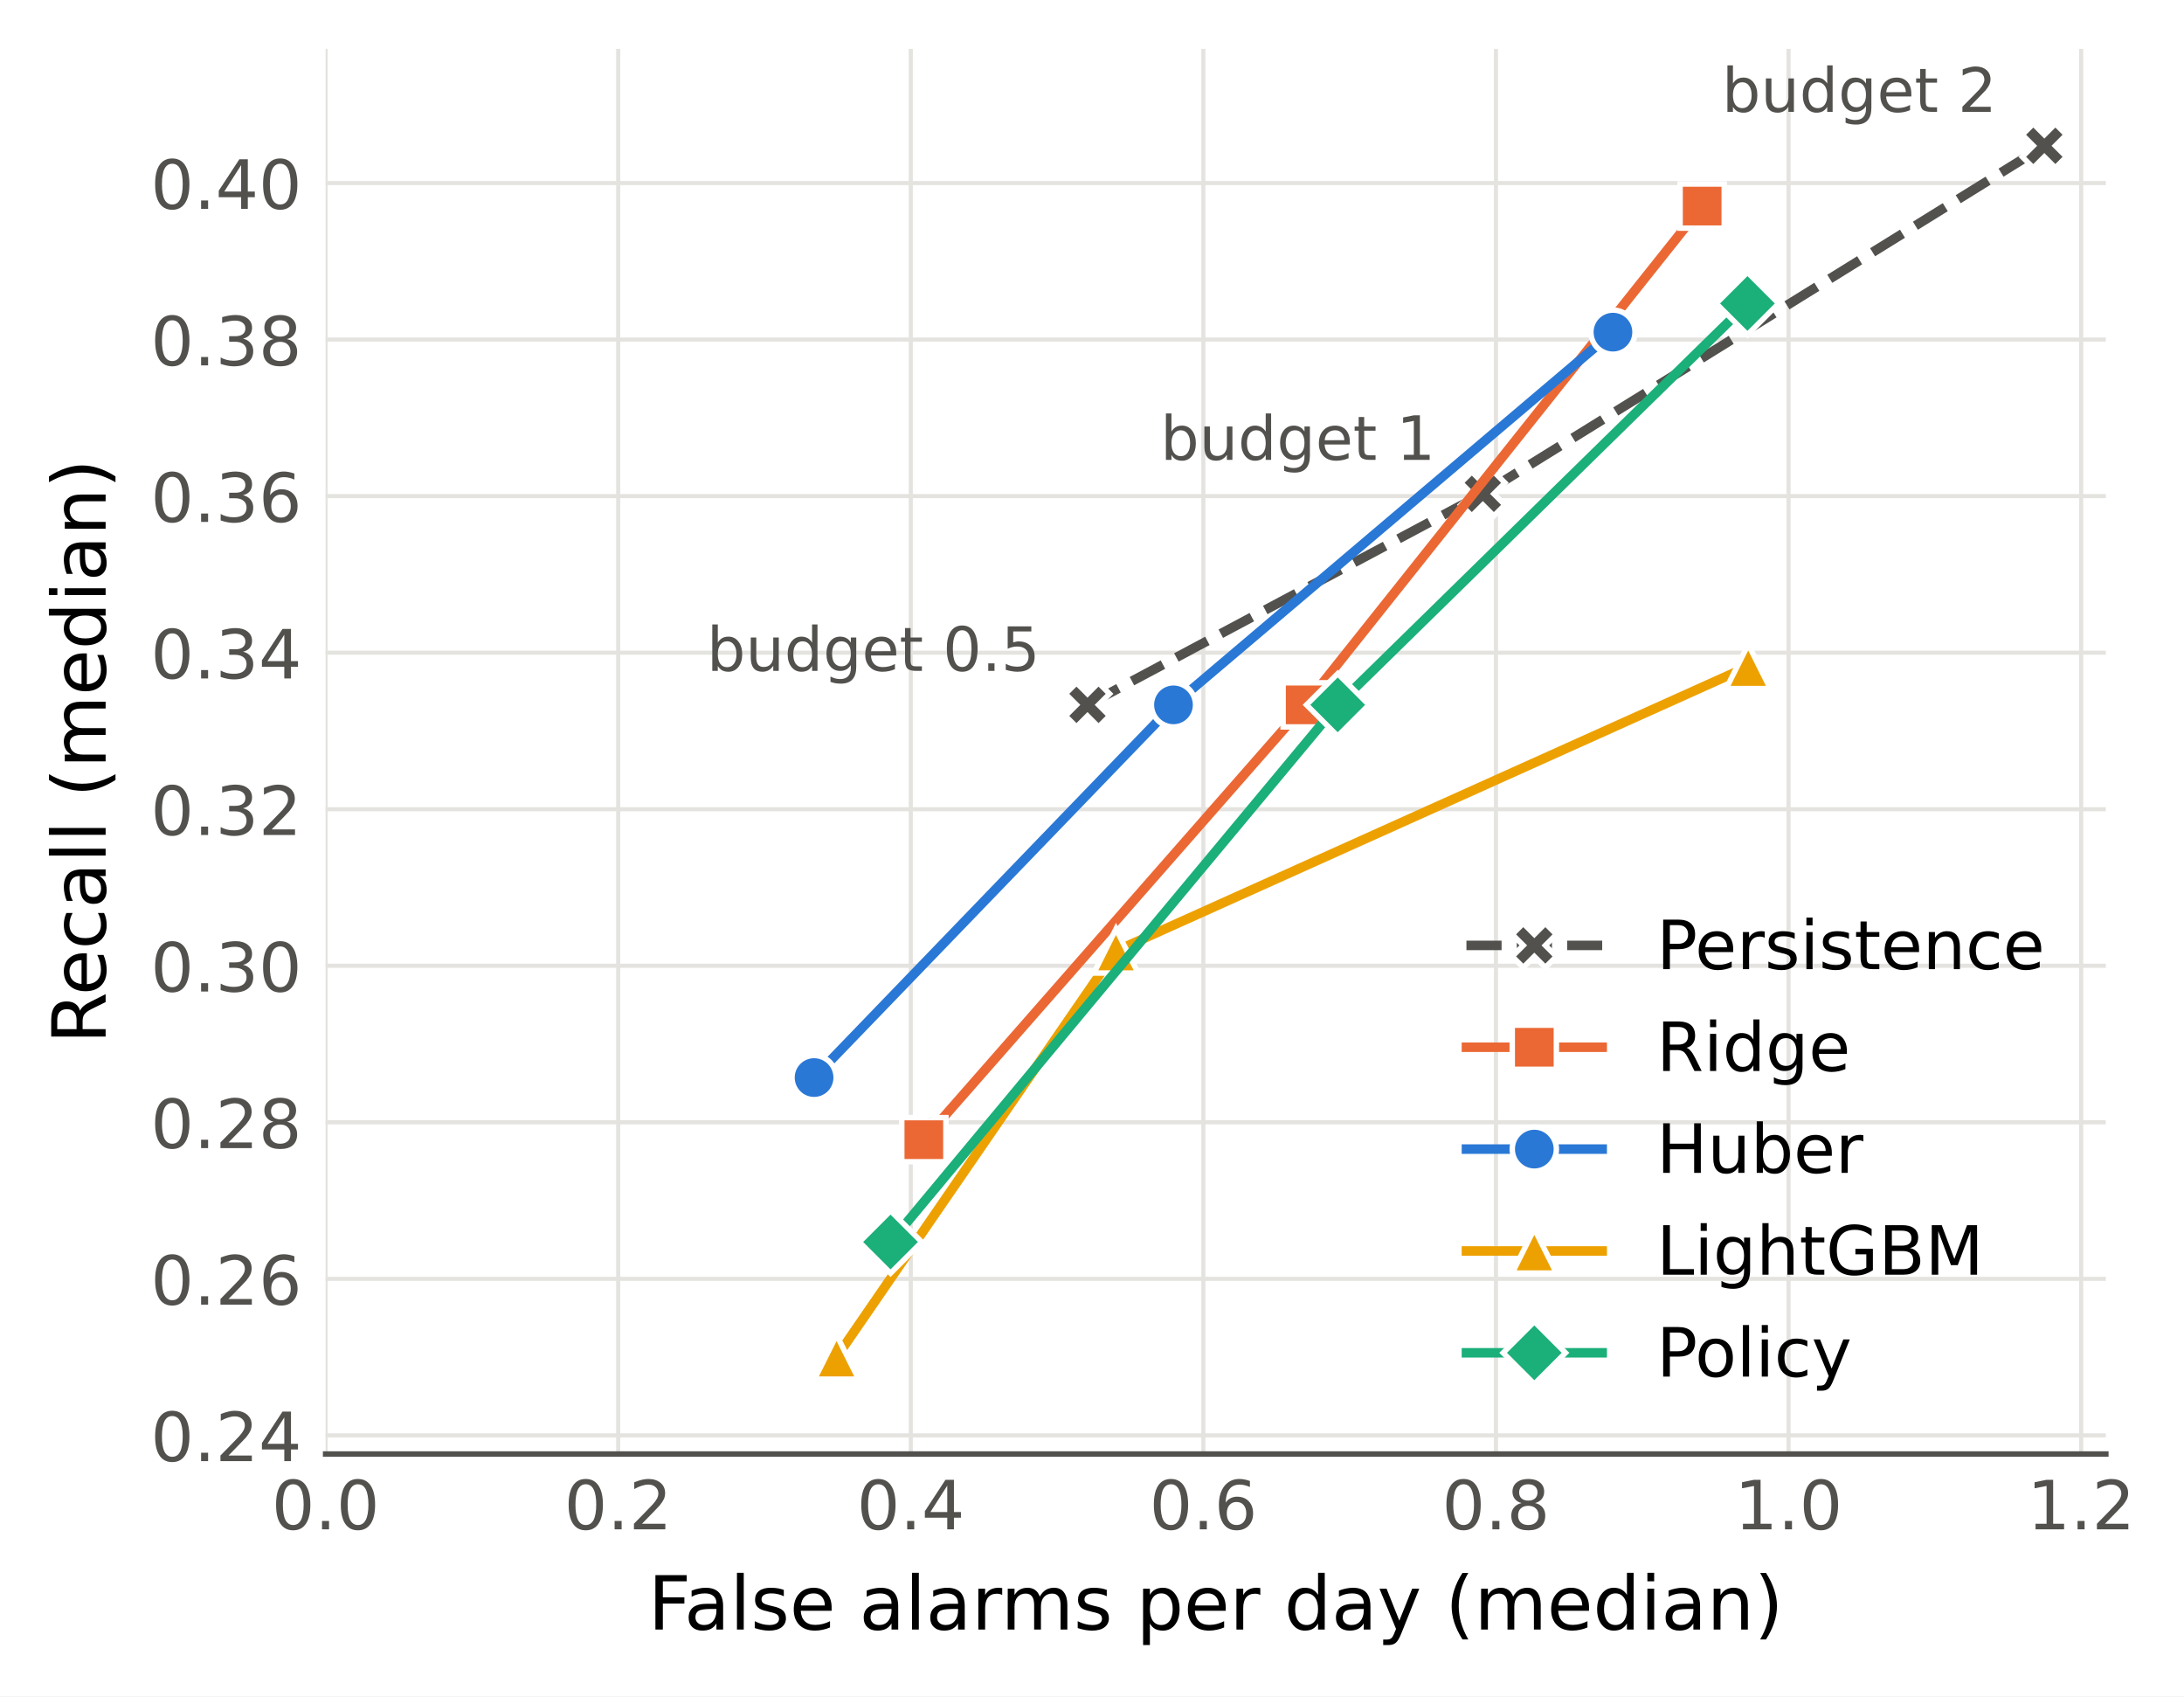
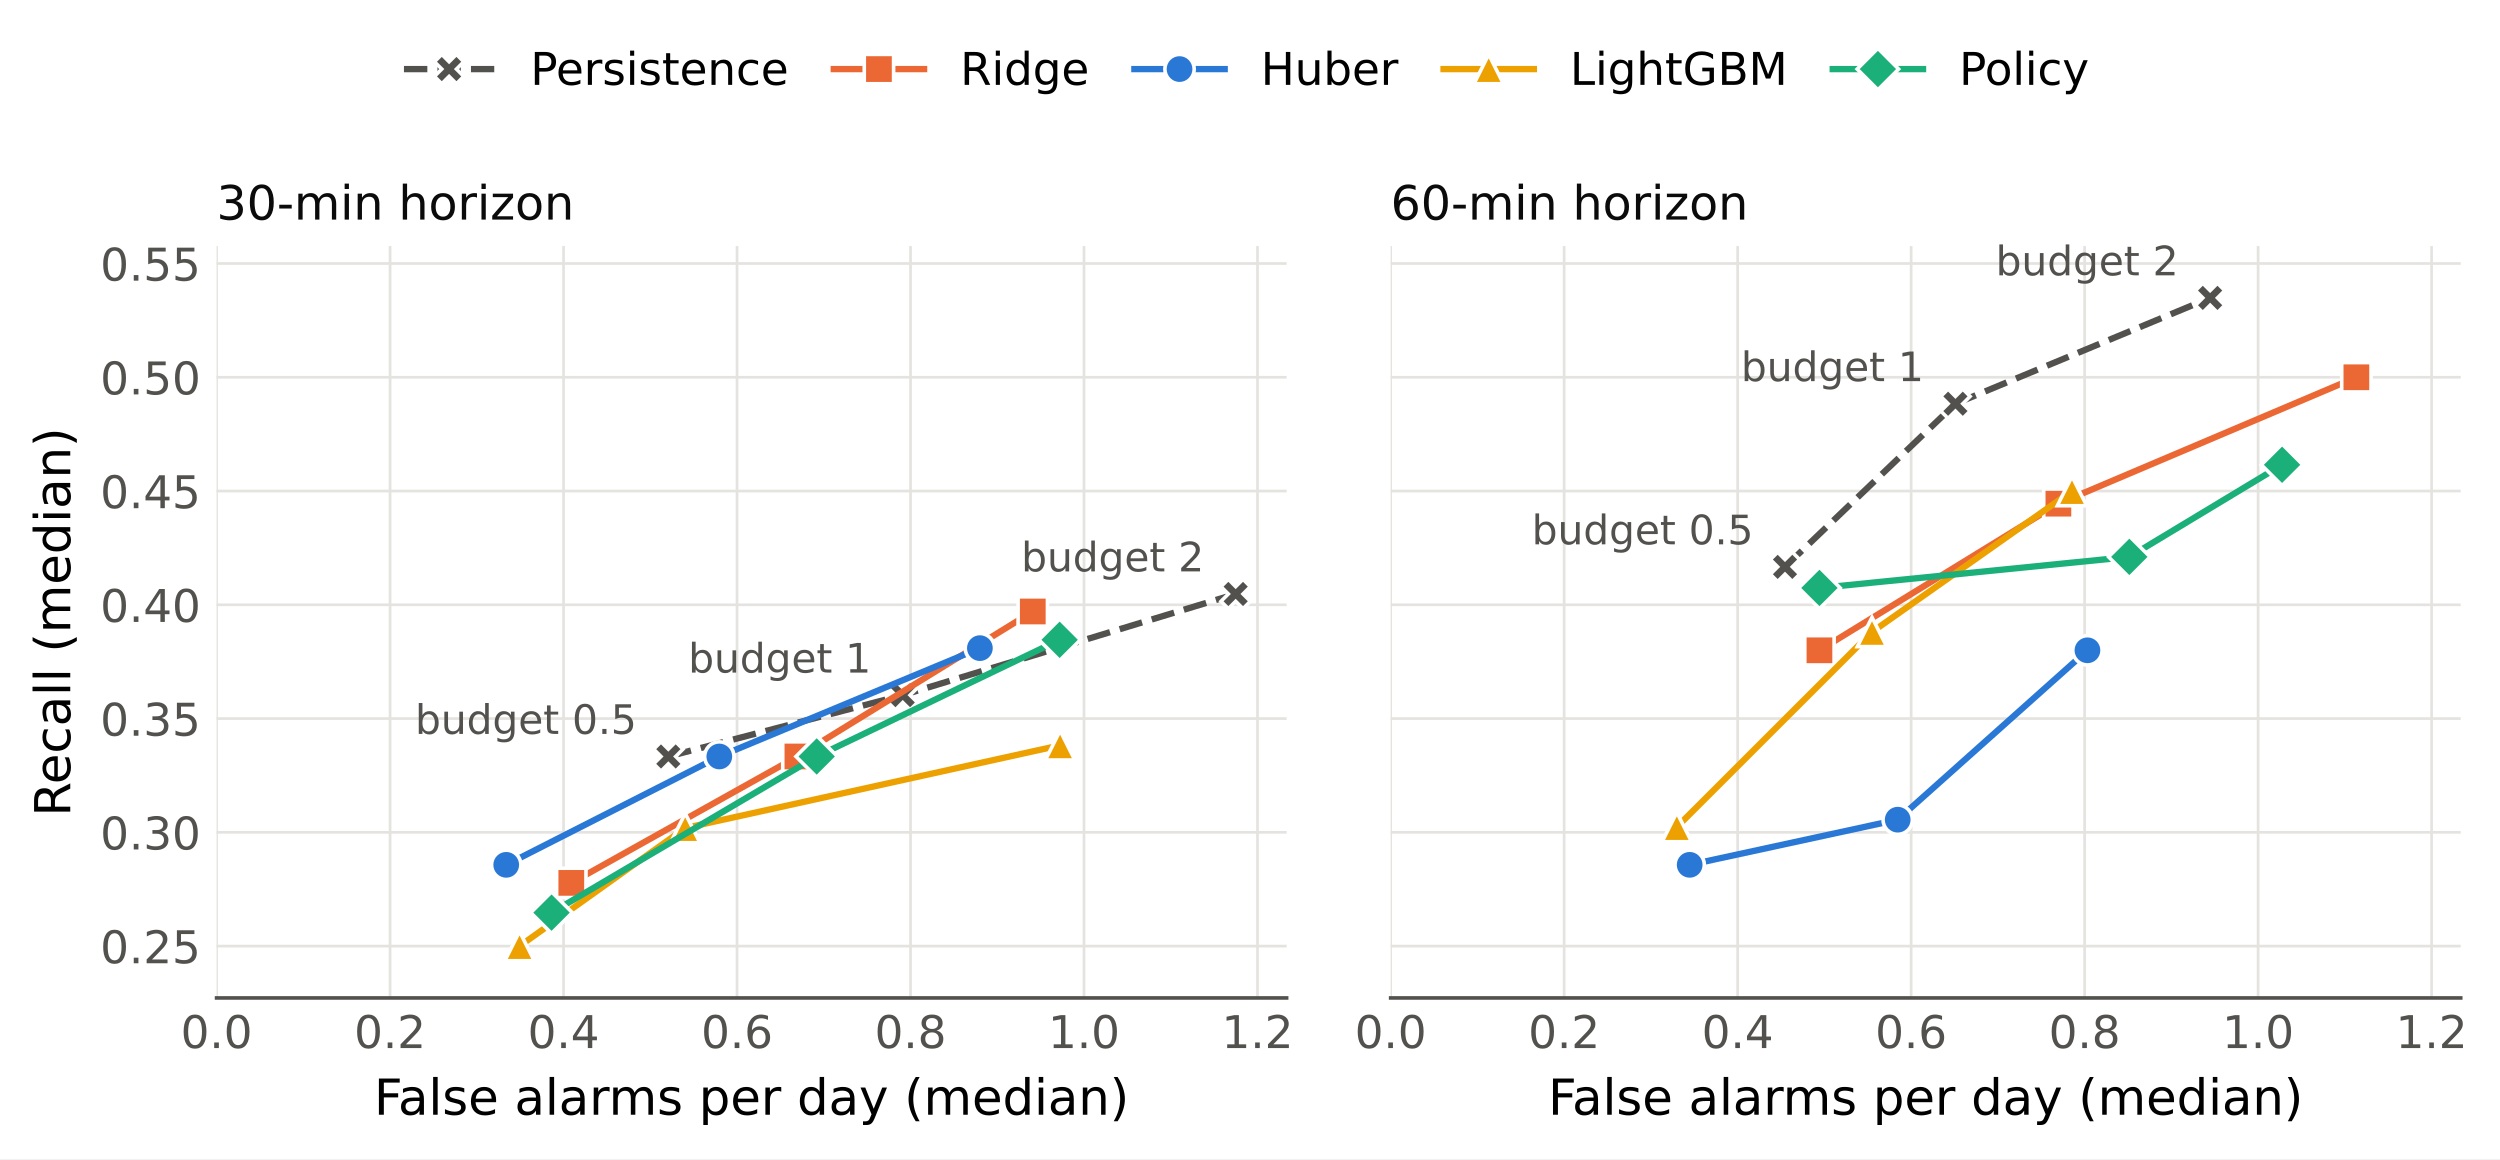
- <svg xmlns="http://www.w3.org/2000/svg" xmlns:xlink="http://www.w3.org/1999/xlink" width="321.741pt" height="249.841pt" viewBox="0 0 321.741 249.841" version="1.1">
+ <svg xmlns="http://www.w3.org/2000/svg" xmlns:xlink="http://www.w3.org/1999/xlink" width="553.687pt" height="256.721pt" viewBox="0 0 553.687 256.721" version="1.1">
  <defs>
    <style type="text/css">*{stroke-linejoin: round; stroke-linecap: butt}</style>
  </defs>
  <g id="figure_1">
    <g id="patch_1">
-       <path d="M 0 249.841  L 321.741 249.841  L 321.741 0  L 0 0  z " style="fill: #ffffff" />
+       <path d="M 0 256.721  L 553.687 256.721  L 553.687 0  L 0 0  z " style="fill: #ffffff" />
    </g>
    <g id="axes_1">
      <g id="patch_2">
-         <path d="M 47.966 214.14  L 310.228 214.14  L 310.228 7.2  L 47.966 7.2  z " style="fill: #ffffff" />
+         <path d="M 47.966 221.02  L 284.956 221.02  L 284.956 54.492  L 47.966 54.492  z " style="fill: #ffffff" />
      </g>
      <g id="matplotlib.axis_1">
        <g id="xtick_1">
          <g id="line2d_1">
-             <path d="M 47.966 214.14  L 47.966 7.2  " clip-path="url(#pc8871309e5)" style="fill: none; stroke: #e4e3df; stroke-width: 0.6; stroke-linecap: square" />
+             <path d="M 47.966 221.02  L 47.966 54.492  " clip-path="url(#p049755636b)" style="fill: none; stroke: #e4e3df; stroke-width: 0.6; stroke-linecap: square" />
          </g>
          <g id="line2d_2" />
          <g id="text_1">
-             <text style="font-size: 10px; font-family: 'DejaVu Sans'; text-anchor: middle; fill: #52514e" x="47.966" y="225.238" transform="rotate(-0 47.96648 225.2377)">0.0</text>
+             <text style="font-size: 10px; font-family: 'DejaVu Sans'; text-anchor: middle; fill: #52514e" x="47.966" y="232.118" transform="rotate(-0 47.96648 232.1177)">0.0</text>
          </g>
        </g>
        <g id="xtick_2">
          <g id="line2d_3">
-             <path d="M 91.07 214.14  L 91.07 7.2  " clip-path="url(#pc8871309e5)" style="fill: none; stroke: #e4e3df; stroke-width: 0.6; stroke-linecap: square" />
+             <path d="M 86.39 221.02  L 86.39 54.492  " clip-path="url(#p049755636b)" style="fill: none; stroke: #e4e3df; stroke-width: 0.6; stroke-linecap: square" />
          </g>
          <g id="line2d_4" />
          <g id="text_2">
-             <text style="font-size: 10px; font-family: 'DejaVu Sans'; text-anchor: middle; fill: #52514e" x="91.07" y="225.238" transform="rotate(-0 91.07025 225.2377)">0.2</text>
+             <text style="font-size: 10px; font-family: 'DejaVu Sans'; text-anchor: middle; fill: #52514e" x="86.39" y="232.118" transform="rotate(-0 86.38969 232.1177)">0.2</text>
          </g>
        </g>
        <g id="xtick_3">
          <g id="line2d_5">
-             <path d="M 134.174 214.14  L 134.174 7.2  " clip-path="url(#pc8871309e5)" style="fill: none; stroke: #e4e3df; stroke-width: 0.6; stroke-linecap: square" />
+             <path d="M 124.813 221.02  L 124.813 54.492  " clip-path="url(#p049755636b)" style="fill: none; stroke: #e4e3df; stroke-width: 0.6; stroke-linecap: square" />
          </g>
          <g id="line2d_6" />
          <g id="text_3">
-             <text style="font-size: 10px; font-family: 'DejaVu Sans'; text-anchor: middle; fill: #52514e" x="134.174" y="225.238" transform="rotate(-0 134.174 225.2377)">0.4</text>
+             <text style="font-size: 10px; font-family: 'DejaVu Sans'; text-anchor: middle; fill: #52514e" x="124.813" y="232.118" transform="rotate(-0 124.8129 232.1177)">0.4</text>
          </g>
        </g>
        <g id="xtick_4">
          <g id="line2d_7">
-             <path d="M 177.278 214.14  L 177.278 7.2  " clip-path="url(#pc8871309e5)" style="fill: none; stroke: #e4e3df; stroke-width: 0.6; stroke-linecap: square" />
+             <path d="M 163.236 221.02  L 163.236 54.492  " clip-path="url(#p049755636b)" style="fill: none; stroke: #e4e3df; stroke-width: 0.6; stroke-linecap: square" />
          </g>
          <g id="line2d_8" />
          <g id="text_4">
-             <text style="font-size: 10px; font-family: 'DejaVu Sans'; text-anchor: middle; fill: #52514e" x="177.278" y="225.238" transform="rotate(-0 177.2778 225.2377)">0.6</text>
+             <text style="font-size: 10px; font-family: 'DejaVu Sans'; text-anchor: middle; fill: #52514e" x="163.236" y="232.118" transform="rotate(-0 163.2361 232.1177)">0.6</text>
          </g>
        </g>
        <g id="xtick_5">
          <g id="line2d_9">
-             <path d="M 220.382 214.14  L 220.382 7.2  " clip-path="url(#pc8871309e5)" style="fill: none; stroke: #e4e3df; stroke-width: 0.6; stroke-linecap: square" />
+             <path d="M 201.659 221.02  L 201.659 54.492  " clip-path="url(#p049755636b)" style="fill: none; stroke: #e4e3df; stroke-width: 0.6; stroke-linecap: square" />
          </g>
          <g id="line2d_10" />
          <g id="text_5">
-             <text style="font-size: 10px; font-family: 'DejaVu Sans'; text-anchor: middle; fill: #52514e" x="220.382" y="225.238" transform="rotate(-0 220.3815 225.2377)">0.8</text>
+             <text style="font-size: 10px; font-family: 'DejaVu Sans'; text-anchor: middle; fill: #52514e" x="201.659" y="232.118" transform="rotate(-0 201.6593 232.1177)">0.8</text>
          </g>
        </g>
        <g id="xtick_6">
          <g id="line2d_11">
-             <path d="M 263.485 214.14  L 263.485 7.2  " clip-path="url(#pc8871309e5)" style="fill: none; stroke: #e4e3df; stroke-width: 0.6; stroke-linecap: square" />
+             <path d="M 240.082 221.02  L 240.082 54.492  " clip-path="url(#p049755636b)" style="fill: none; stroke: #e4e3df; stroke-width: 0.6; stroke-linecap: square" />
          </g>
          <g id="line2d_12" />
          <g id="text_6">
-             <text style="font-size: 10px; font-family: 'DejaVu Sans'; text-anchor: middle; fill: #52514e" x="263.485" y="225.238" transform="rotate(-0 263.4853 225.2377)">1.0</text>
+             <text style="font-size: 10px; font-family: 'DejaVu Sans'; text-anchor: middle; fill: #52514e" x="240.082" y="232.118" transform="rotate(-0 240.0825 232.1177)">1.0</text>
          </g>
        </g>
        <g id="xtick_7">
          <g id="line2d_13">
-             <path d="M 306.589 214.14  L 306.589 7.2  " clip-path="url(#pc8871309e5)" style="fill: none; stroke: #e4e3df; stroke-width: 0.6; stroke-linecap: square" />
+             <path d="M 278.506 221.02  L 278.506 54.492  " clip-path="url(#p049755636b)" style="fill: none; stroke: #e4e3df; stroke-width: 0.6; stroke-linecap: square" />
          </g>
          <g id="line2d_14" />
          <g id="text_7">
-             <text style="font-size: 10px; font-family: 'DejaVu Sans'; text-anchor: middle; fill: #52514e" x="306.589" y="225.238" transform="rotate(-0 306.5891 225.2377)">1.2</text>
+             <text style="font-size: 10px; font-family: 'DejaVu Sans'; text-anchor: middle; fill: #52514e" x="278.506" y="232.118" transform="rotate(-0 278.5057 232.1177)">1.2</text>
          </g>
        </g>
        <g id="text_8">
-           <text style="font-size: 11px; font-family: 'DejaVu Sans'; text-anchor: middle" x="179.097" y="239.998" transform="rotate(-0 179.097 239.9983)">False alarms per day (median)</text>
+           <text style="font-size: 11px; font-family: 'DejaVu Sans'; text-anchor: middle" x="166.461" y="246.878" transform="rotate(-0 166.4615 246.8783)">False alarms per day (median)</text>
        </g>
      </g>
      <g id="matplotlib.axis_2">
        <g id="ytick_1">
          <g id="line2d_15">
-             <path d="M 47.966 211.395  L 310.228 211.395  " clip-path="url(#pc8871309e5)" style="fill: none; stroke: #e4e3df; stroke-width: 0.6; stroke-linecap: square" />
+             <path d="M 47.966 209.535  L 284.956 209.535  " clip-path="url(#p049755636b)" style="fill: none; stroke: #e4e3df; stroke-width: 0.6; stroke-linecap: square" />
          </g>
          <g id="line2d_16" />
          <g id="text_9">
-             <text style="font-size: 10px; font-family: 'DejaVu Sans'; text-anchor: end; fill: #52514e" x="44.466" y="215.194" transform="rotate(-0 44.46648 215.1943)">0.24</text>
+             <text style="font-size: 10px; font-family: 'DejaVu Sans'; text-anchor: end; fill: #52514e" x="44.466" y="213.334" transform="rotate(-0 44.46648 213.3341)">0.25</text>
          </g>
        </g>
        <g id="ytick_2">
          <g id="line2d_17">
-             <path d="M 47.966 188.341  L 310.228 188.341  " clip-path="url(#pc8871309e5)" style="fill: none; stroke: #e4e3df; stroke-width: 0.6; stroke-linecap: square" />
+             <path d="M 47.966 184.339  L 284.956 184.339  " clip-path="url(#p049755636b)" style="fill: none; stroke: #e4e3df; stroke-width: 0.6; stroke-linecap: square" />
          </g>
          <g id="line2d_18" />
          <g id="text_10">
-             <text style="font-size: 10px; font-family: 'DejaVu Sans'; text-anchor: end; fill: #52514e" x="44.466" y="192.14" transform="rotate(-0 44.46648 192.1399)">0.26</text>
+             <text style="font-size: 10px; font-family: 'DejaVu Sans'; text-anchor: end; fill: #52514e" x="44.466" y="188.138" transform="rotate(-0 44.46648 188.1381)">0.30</text>
          </g>
        </g>
        <g id="ytick_3">
          <g id="line2d_19">
-             <path d="M 47.966 165.287  L 310.228 165.287  " clip-path="url(#pc8871309e5)" style="fill: none; stroke: #e4e3df; stroke-width: 0.6; stroke-linecap: square" />
+             <path d="M 47.966 159.143  L 284.956 159.143  " clip-path="url(#p049755636b)" style="fill: none; stroke: #e4e3df; stroke-width: 0.6; stroke-linecap: square" />
          </g>
          <g id="line2d_20" />
          <g id="text_11">
-             <text style="font-size: 10px; font-family: 'DejaVu Sans'; text-anchor: end; fill: #52514e" x="44.466" y="169.086" transform="rotate(-0 44.46648 169.0856)">0.28</text>
+             <text style="font-size: 10px; font-family: 'DejaVu Sans'; text-anchor: end; fill: #52514e" x="44.466" y="162.942" transform="rotate(-0 44.46648 162.942)">0.35</text>
          </g>
        </g>
        <g id="ytick_4">
          <g id="line2d_21">
-             <path d="M 47.966 142.232  L 310.228 142.232  " clip-path="url(#pc8871309e5)" style="fill: none; stroke: #e4e3df; stroke-width: 0.6; stroke-linecap: square" />
+             <path d="M 47.966 133.947  L 284.956 133.947  " clip-path="url(#p049755636b)" style="fill: none; stroke: #e4e3df; stroke-width: 0.6; stroke-linecap: square" />
          </g>
          <g id="line2d_22" />
          <g id="text_12">
-             <text style="font-size: 10px; font-family: 'DejaVu Sans'; text-anchor: end; fill: #52514e" x="44.466" y="146.031" transform="rotate(-0 44.46648 146.0313)">0.30</text>
+             <text style="font-size: 10px; font-family: 'DejaVu Sans'; text-anchor: end; fill: #52514e" x="44.466" y="137.746" transform="rotate(-0 44.46648 137.746)">0.40</text>
          </g>
        </g>
        <g id="ytick_5">
          <g id="line2d_23">
-             <path d="M 47.966 119.178  L 310.228 119.178  " clip-path="url(#pc8871309e5)" style="fill: none; stroke: #e4e3df; stroke-width: 0.6; stroke-linecap: square" />
+             <path d="M 47.966 108.751  L 284.956 108.751  " clip-path="url(#p049755636b)" style="fill: none; stroke: #e4e3df; stroke-width: 0.6; stroke-linecap: square" />
          </g>
          <g id="line2d_24" />
          <g id="text_13">
-             <text style="font-size: 10px; font-family: 'DejaVu Sans'; text-anchor: end; fill: #52514e" x="44.466" y="122.977" transform="rotate(-0 44.46648 122.977)">0.32</text>
+             <text style="font-size: 10px; font-family: 'DejaVu Sans'; text-anchor: end; fill: #52514e" x="44.466" y="112.55" transform="rotate(-0 44.46648 112.5499)">0.45</text>
          </g>
        </g>
        <g id="ytick_6">
          <g id="line2d_25">
-             <path d="M 47.966 96.124  L 310.228 96.124  " clip-path="url(#pc8871309e5)" style="fill: none; stroke: #e4e3df; stroke-width: 0.6; stroke-linecap: square" />
+             <path d="M 47.966 83.555  L 284.956 83.555  " clip-path="url(#p049755636b)" style="fill: none; stroke: #e4e3df; stroke-width: 0.6; stroke-linecap: square" />
          </g>
          <g id="line2d_26" />
          <g id="text_14">
-             <text style="font-size: 10px; font-family: 'DejaVu Sans'; text-anchor: end; fill: #52514e" x="44.466" y="99.923" transform="rotate(-0 44.46648 99.92265)">0.34</text>
+             <text style="font-size: 10px; font-family: 'DejaVu Sans'; text-anchor: end; fill: #52514e" x="44.466" y="87.354" transform="rotate(-0 44.46648 87.35386)">0.50</text>
          </g>
        </g>
        <g id="ytick_7">
          <g id="line2d_27">
-             <path d="M 47.966 73.069  L 310.228 73.069  " clip-path="url(#pc8871309e5)" style="fill: none; stroke: #e4e3df; stroke-width: 0.6; stroke-linecap: square" />
+             <path d="M 47.966 58.359  L 284.956 58.359  " clip-path="url(#p049755636b)" style="fill: none; stroke: #e4e3df; stroke-width: 0.6; stroke-linecap: square" />
          </g>
          <g id="line2d_28" />
          <g id="text_15">
-             <text style="font-size: 10px; font-family: 'DejaVu Sans'; text-anchor: end; fill: #52514e" x="44.466" y="76.868" transform="rotate(-0 44.46648 76.86832)">0.36</text>
-           </g>
-         </g>
+             <text style="font-size: 10px; font-family: 'DejaVu Sans'; text-anchor: end; fill: #52514e" x="44.466" y="62.158" transform="rotate(-0 44.46648 62.15781)">0.55</text>
+           </g>
+         </g>
+         <g id="text_16">
+           <text style="font-size: 11px; font-family: 'DejaVu Sans'; text-anchor: middle" x="15.558" y="137.756" transform="rotate(-90 15.55828 137.7558)">Recall (median)</text>
+         </g>
+       </g>
+       <g id="patch_3">
+         <path d="M 47.966 221.02  L 284.956 221.02  " style="fill: none; stroke: #52514e; stroke-width: 0.8; stroke-linejoin: miter; stroke-linecap: square" />
+       </g>
+       <g id="line2d_29">
+         <path d="M 148.02 167.542  L 199.936 153.956  L 273.671 131.548  " clip-path="url(#p049755636b)" style="fill: none; stroke-dasharray: 5.18,2.24; stroke-dashoffset: 0; stroke: #52514e; stroke-width: 1.4" />
+         <defs>
+           <path id="mf95f5d311c" d="M -1.625 3.25  L 0 1.625  L 1.625 3.25  L 3.25 1.625  L 1.625 0  L 3.25 -1.625  L 1.625 -3.25  L 0 -1.625  L -1.625 -3.25  L -3.25 -1.625  L -1.625 0  L -3.25 1.625  z " style="stroke: #ffffff; stroke-width: 0.8; stroke-linejoin: miter" />
+         </defs>
+         <g clip-path="url(#p049755636b)">
+           <use xlink:href="#mf95f5d311c" x="148.02" y="167.542" style="fill: #52514e; stroke: #ffffff; stroke-width: 0.8; stroke-linejoin: miter" />
+           <use xlink:href="#mf95f5d311c" x="199.936" y="153.956" style="fill: #52514e; stroke: #ffffff; stroke-width: 0.8; stroke-linejoin: miter" />
+           <use xlink:href="#mf95f5d311c" x="273.671" y="131.548" style="fill: #52514e; stroke: #ffffff; stroke-width: 0.8; stroke-linejoin: miter" />
+         </g>
+       </g>
+       <g id="text_17">
+         <text style="font-size: 9px; font-family: 'DejaVu Sans'; text-anchor: end; fill: #52514e" x="141.02" y="162.542" transform="rotate(-0 141.0198 162.5419)">budget 0.5</text>
+       </g>
+       <g id="text_18">
+         <text style="font-size: 9px; font-family: 'DejaVu Sans'; text-anchor: end; fill: #52514e" x="192.936" y="148.956" transform="rotate(-0 192.9359 148.9558)">budget 1</text>
+       </g>
+       <g id="text_19">
+         <text style="font-size: 9px; font-family: 'DejaVu Sans'; text-anchor: end; fill: #52514e" x="266.671" y="126.548" transform="rotate(-0 266.6712 126.5475)">budget 2</text>
+       </g>
+       <g id="line2d_30">
+         <path d="M 126.528 195.537  L 176.605 167.542  L 228.736 135.429  " clip-path="url(#p049755636b)" style="fill: none; stroke: #eb6834; stroke-width: 1.4; stroke-linecap: square" />
+         <defs>
+           <path id="m237cb8348b" d="M -3.25 3.25  L 3.25 3.25  L 3.25 -3.25  L -3.25 -3.25  z " style="stroke: #ffffff; stroke-width: 0.8; stroke-linejoin: miter" />
+         </defs>
+         <g clip-path="url(#p049755636b)">
+           <use xlink:href="#m237cb8348b" x="126.528" y="195.537" style="fill: #eb6834; stroke: #ffffff; stroke-width: 0.8; stroke-linejoin: miter" />
+           <use xlink:href="#m237cb8348b" x="176.605" y="167.542" style="fill: #eb6834; stroke: #ffffff; stroke-width: 0.8; stroke-linejoin: miter" />
+           <use xlink:href="#m237cb8348b" x="228.736" y="135.429" style="fill: #eb6834; stroke: #ffffff; stroke-width: 0.8; stroke-linejoin: miter" />
+         </g>
+       </g>
+       <g id="line2d_31">
+         <path d="M 112.114 191.538  L 159.311 167.542  L 217.021 143.546  " clip-path="url(#p049755636b)" style="fill: none; stroke: #2a78d6; stroke-width: 1.4; stroke-linecap: square" />
+         <defs>
+           <path id="mc1c5bbfdb6" d="M 0 3.25  C 0.862 3.25 1.689 2.908 2.298 2.298  C 2.908 1.689 3.25 0.862 3.25 0  C 3.25 -0.862 2.908 -1.689 2.298 -2.298  C 1.689 -2.908 0.862 -3.25 0 -3.25  C -0.862 -3.25 -1.689 -2.908 -2.298 -2.298  C -2.908 -1.689 -3.25 -0.862 -3.25 0  C -3.25 0.862 -2.908 1.689 -2.298 2.298  C -1.689 2.908 -0.862 3.25 0 3.25  z " style="stroke: #ffffff; stroke-width: 0.8" />
+         </defs>
+         <g clip-path="url(#p049755636b)">
+           <use xlink:href="#mc1c5bbfdb6" x="112.114" y="191.538" style="fill: #2a78d6; stroke: #ffffff; stroke-width: 0.8" />
+           <use xlink:href="#mc1c5bbfdb6" x="159.311" y="167.542" style="fill: #2a78d6; stroke: #ffffff; stroke-width: 0.8" />
+           <use xlink:href="#mc1c5bbfdb6" x="217.021" y="143.546" style="fill: #2a78d6; stroke: #ffffff; stroke-width: 0.8" />
+         </g>
+       </g>
+       <g id="line2d_32">
+         <path d="M 115.067 209.535  L 151.758 183.388  L 234.785 165.072  " clip-path="url(#p049755636b)" style="fill: none; stroke: #eda100; stroke-width: 1.4; stroke-linecap: square" />
+         <defs>
+           <path id="m7079829d49" d="M 0 -3.25  L -3.25 3.25  L 3.25 3.25  z " style="stroke: #ffffff; stroke-width: 0.8; stroke-linejoin: miter" />
+         </defs>
+         <g clip-path="url(#p049755636b)">
+           <use xlink:href="#m7079829d49" x="115.067" y="209.535" style="fill: #eda100; stroke: #ffffff; stroke-width: 0.8; stroke-linejoin: miter" />
+           <use xlink:href="#m7079829d49" x="151.758" y="183.388" style="fill: #eda100; stroke: #ffffff; stroke-width: 0.8; stroke-linejoin: miter" />
+           <use xlink:href="#m7079829d49" x="234.785" y="165.072" style="fill: #eda100; stroke: #ffffff; stroke-width: 0.8; stroke-linejoin: miter" />
+         </g>
+       </g>
+       <g id="line2d_33">
+         <path d="M 122.153 202.125  L 180.875 167.542  L 234.682 141.7  " clip-path="url(#p049755636b)" style="fill: none; stroke: #1baf7a; stroke-width: 1.4; stroke-linecap: square" />
+         <defs>
+           <path id="m6377434809" d="M 0 4.596  L 4.596 0  L 0 -4.596  L -4.596 0  z " style="stroke: #ffffff; stroke-width: 0.8; stroke-linejoin: miter" />
+         </defs>
+         <g clip-path="url(#p049755636b)">
+           <use xlink:href="#m6377434809" x="122.153" y="202.125" style="fill: #1baf7a; stroke: #ffffff; stroke-width: 0.8; stroke-linejoin: miter" />
+           <use xlink:href="#m6377434809" x="180.875" y="167.542" style="fill: #1baf7a; stroke: #ffffff; stroke-width: 0.8; stroke-linejoin: miter" />
+           <use xlink:href="#m6377434809" x="234.682" y="141.7" style="fill: #1baf7a; stroke: #ffffff; stroke-width: 0.8; stroke-linejoin: miter" />
+         </g>
+       </g>
+       <g id="text_20">
+         <text style="font-size: 10.5px; font-family: 'DejaVu Sans'; text-anchor: start; fill: #0b0b0b" x="47.966" y="48.639" transform="rotate(-0 47.96648 48.63865)">30-min horizon</text>
+       </g>
+     </g>
+     <g id="axes_2">
+       <g id="patch_4">
+         <path d="M 307.996 221.02  L 544.986 221.02  L 544.986 54.492  L 307.996 54.492  z " style="fill: #ffffff" />
+       </g>
+       <g id="matplotlib.axis_3">
+         <g id="xtick_8">
+           <g id="line2d_34">
+             <path d="M 307.996 221.02  L 307.996 54.492  " clip-path="url(#p03da993e71)" style="fill: none; stroke: #e4e3df; stroke-width: 0.6; stroke-linecap: square" />
+           </g>
+           <g id="line2d_35" />
+           <g id="text_21">
+             <text style="font-size: 10px; font-family: 'DejaVu Sans'; text-anchor: middle; fill: #52514e" x="307.996" y="232.118" transform="rotate(-0 307.9965 232.1177)">0.0</text>
+           </g>
+         </g>
+         <g id="xtick_9">
+           <g id="line2d_36">
+             <path d="M 346.42 221.02  L 346.42 54.492  " clip-path="url(#p03da993e71)" style="fill: none; stroke: #e4e3df; stroke-width: 0.6; stroke-linecap: square" />
+           </g>
+           <g id="line2d_37" />
+           <g id="text_22">
+             <text style="font-size: 10px; font-family: 'DejaVu Sans'; text-anchor: middle; fill: #52514e" x="346.42" y="232.118" transform="rotate(-0 346.4197 232.1177)">0.2</text>
+           </g>
+         </g>
+         <g id="xtick_10">
+           <g id="line2d_38">
+             <path d="M 384.843 221.02  L 384.843 54.492  " clip-path="url(#p03da993e71)" style="fill: none; stroke: #e4e3df; stroke-width: 0.6; stroke-linecap: square" />
+           </g>
+           <g id="line2d_39" />
+           <g id="text_23">
+             <text style="font-size: 10px; font-family: 'DejaVu Sans'; text-anchor: middle; fill: #52514e" x="384.843" y="232.118" transform="rotate(-0 384.8429 232.1177)">0.4</text>
+           </g>
+         </g>
+         <g id="xtick_11">
+           <g id="line2d_40">
+             <path d="M 423.266 221.02  L 423.266 54.492  " clip-path="url(#p03da993e71)" style="fill: none; stroke: #e4e3df; stroke-width: 0.6; stroke-linecap: square" />
+           </g>
+           <g id="line2d_41" />
+           <g id="text_24">
+             <text style="font-size: 10px; font-family: 'DejaVu Sans'; text-anchor: middle; fill: #52514e" x="423.266" y="232.118" transform="rotate(-0 423.2661 232.1177)">0.6</text>
+           </g>
+         </g>
+         <g id="xtick_12">
+           <g id="line2d_42">
+             <path d="M 461.689 221.02  L 461.689 54.492  " clip-path="url(#p03da993e71)" style="fill: none; stroke: #e4e3df; stroke-width: 0.6; stroke-linecap: square" />
+           </g>
+           <g id="line2d_43" />
+           <g id="text_25">
+             <text style="font-size: 10px; font-family: 'DejaVu Sans'; text-anchor: middle; fill: #52514e" x="461.689" y="232.118" transform="rotate(-0 461.6893 232.1177)">0.8</text>
+           </g>
+         </g>
+         <g id="xtick_13">
+           <g id="line2d_44">
+             <path d="M 500.112 221.02  L 500.112 54.492  " clip-path="url(#p03da993e71)" style="fill: none; stroke: #e4e3df; stroke-width: 0.6; stroke-linecap: square" />
+           </g>
+           <g id="line2d_45" />
+           <g id="text_26">
+             <text style="font-size: 10px; font-family: 'DejaVu Sans'; text-anchor: middle; fill: #52514e" x="500.112" y="232.118" transform="rotate(-0 500.1125 232.1177)">1.0</text>
+           </g>
+         </g>
+         <g id="xtick_14">
+           <g id="line2d_46">
+             <path d="M 538.536 221.02  L 538.536 54.492  " clip-path="url(#p03da993e71)" style="fill: none; stroke: #e4e3df; stroke-width: 0.6; stroke-linecap: square" />
+           </g>
+           <g id="line2d_47" />
+           <g id="text_27">
+             <text style="font-size: 10px; font-family: 'DejaVu Sans'; text-anchor: middle; fill: #52514e" x="538.536" y="232.118" transform="rotate(-0 538.5357 232.1177)">1.2</text>
+           </g>
+         </g>
+         <g id="text_28">
+           <text style="font-size: 11px; font-family: 'DejaVu Sans'; text-anchor: middle" x="426.491" y="246.878" transform="rotate(-0 426.4915 246.8783)">False alarms per day (median)</text>
+         </g>
+       </g>
+       <g id="matplotlib.axis_4">
        <g id="ytick_8">
-           <g id="line2d_29">
-             <path d="M 47.966 50.015  L 310.228 50.015  " clip-path="url(#pc8871309e5)" style="fill: none; stroke: #e4e3df; stroke-width: 0.6; stroke-linecap: square" />
-           </g>
-           <g id="line2d_30" />
-           <g id="text_16">
-             <text style="font-size: 10px; font-family: 'DejaVu Sans'; text-anchor: end; fill: #52514e" x="44.466" y="53.814" transform="rotate(-0 44.46648 53.814)">0.38</text>
-           </g>
+           <g id="line2d_48">
+             <path d="M 307.996 209.535  L 544.986 209.535  " clip-path="url(#p03da993e71)" style="fill: none; stroke: #e4e3df; stroke-width: 0.6; stroke-linecap: square" />
+           </g>
+           <g id="line2d_49" />
        </g>
        <g id="ytick_9">
-           <g id="line2d_31">
-             <path d="M 47.966 26.961  L 310.228 26.961  " clip-path="url(#pc8871309e5)" style="fill: none; stroke: #e4e3df; stroke-width: 0.6; stroke-linecap: square" />
-           </g>
-           <g id="line2d_32" />
-           <g id="text_17">
-             <text style="font-size: 10px; font-family: 'DejaVu Sans'; text-anchor: end; fill: #52514e" x="44.466" y="30.76" transform="rotate(-0 44.46648 30.75968)">0.40</text>
-           </g>
-         </g>
-         <g id="text_18">
-           <text style="font-size: 11px; font-family: 'DejaVu Sans'; text-anchor: middle" x="15.558" y="110.67" transform="rotate(-90 15.55828 110.67)">Recall (median)</text>
-         </g>
-       </g>
-       <g id="patch_3">
-         <path d="M 47.966 214.14  L 310.228 214.14  " style="fill: none; stroke: #52514e; stroke-width: 0.8; stroke-linejoin: miter; stroke-linecap: square" />
-       </g>
-       <g id="line2d_33">
-         <path d="M 160.208 103.809  L 218.448 72.73  L 301.166 21.472  " clip-path="url(#pc8871309e5)" style="fill: none; stroke-dasharray: 5.18,2.24; stroke-dashoffset: 0; stroke: #52514e; stroke-width: 1.4" />
-         <defs>
-           <path id="mb702bf761a" d="M -1.625 3.25  L 0 1.625  L 1.625 3.25  L 3.25 1.625  L 1.625 0  L 3.25 -1.625  L 1.625 -3.25  L 0 -1.625  L -1.625 -3.25  L -3.25 -1.625  L -1.625 0  L -3.25 1.625  z " style="stroke: #ffffff; stroke-width: 0.8; stroke-linejoin: miter" />
-         </defs>
-         <g clip-path="url(#pc8871309e5)">
-           <use xlink:href="#mb702bf761a" x="160.208" y="103.809" style="fill: #52514e; stroke: #ffffff; stroke-width: 0.8; stroke-linejoin: miter" />
-           <use xlink:href="#mb702bf761a" x="218.448" y="72.73" style="fill: #52514e; stroke: #ffffff; stroke-width: 0.8; stroke-linejoin: miter" />
-           <use xlink:href="#mb702bf761a" x="301.166" y="21.472" style="fill: #52514e; stroke: #ffffff; stroke-width: 0.8; stroke-linejoin: miter" />
-         </g>
-       </g>
-       <g id="text_19">
-         <text style="font-size: 9px; font-family: 'DejaVu Sans'; text-anchor: end; fill: #52514e" x="153.208" y="98.809" transform="rotate(-0 153.2078 98.80859)">budget 0.5</text>
-       </g>
-       <g id="text_20">
-         <text style="font-size: 9px; font-family: 'DejaVu Sans'; text-anchor: end; fill: #52514e" x="211.448" y="67.73" transform="rotate(-0 211.4482 67.73046)">budget 1</text>
-       </g>
-       <g id="text_21">
-         <text style="font-size: 9px; font-family: 'DejaVu Sans'; text-anchor: end; fill: #52514e" x="294.166" y="16.472" transform="rotate(-0 294.1657 16.47172)">budget 2</text>
-       </g>
-       <g id="line2d_34">
-         <path d="M 136.098 167.848  L 192.275 103.809  L 250.757 30.351  " clip-path="url(#pc8871309e5)" style="fill: none; stroke: #eb6834; stroke-width: 1.4; stroke-linecap: square" />
-         <defs>
-           <path id="ma9bd73f7b3" d="M -3.25 3.25  L 3.25 3.25  L 3.25 -3.25  L -3.25 -3.25  z " style="stroke: #ffffff; stroke-width: 0.8; stroke-linejoin: miter" />
-         </defs>
-         <g clip-path="url(#pc8871309e5)">
-           <use xlink:href="#ma9bd73f7b3" x="136.098" y="167.848" style="fill: #eb6834; stroke: #ffffff; stroke-width: 0.8; stroke-linejoin: miter" />
-           <use xlink:href="#ma9bd73f7b3" x="192.275" y="103.809" style="fill: #eb6834; stroke: #ffffff; stroke-width: 0.8; stroke-linejoin: miter" />
-           <use xlink:href="#ma9bd73f7b3" x="250.757" y="30.351" style="fill: #eb6834; stroke: #ffffff; stroke-width: 0.8; stroke-linejoin: miter" />
-         </g>
-       </g>
-       <g id="line2d_35">
-         <path d="M 119.928 158.7  L 172.875 103.809  L 237.614 48.917  " clip-path="url(#pc8871309e5)" style="fill: none; stroke: #2a78d6; stroke-width: 1.4; stroke-linecap: square" />
-         <defs>
-           <path id="m721c11e37e" d="M 0 3.25  C 0.862 3.25 1.689 2.908 2.298 2.298  C 2.908 1.689 3.25 0.862 3.25 0  C 3.25 -0.862 2.908 -1.689 2.298 -2.298  C 1.689 -2.908 0.862 -3.25 0 -3.25  C -0.862 -3.25 -1.689 -2.908 -2.298 -2.298  C -2.908 -1.689 -3.25 -0.862 -3.25 0  C -3.25 0.862 -2.908 1.689 -2.298 2.298  C -1.689 2.908 -0.862 3.25 0 3.25  z " style="stroke: #ffffff; stroke-width: 0.8" />
-         </defs>
-         <g clip-path="url(#pc8871309e5)">
-           <use xlink:href="#m721c11e37e" x="119.928" y="158.7" style="fill: #2a78d6; stroke: #ffffff; stroke-width: 0.8" />
-           <use xlink:href="#m721c11e37e" x="172.875" y="103.809" style="fill: #2a78d6; stroke: #ffffff; stroke-width: 0.8" />
-           <use xlink:href="#m721c11e37e" x="237.614" y="48.917" style="fill: #2a78d6; stroke: #ffffff; stroke-width: 0.8" />
-         </g>
-       </g>
-       <g id="line2d_36">
-         <path d="M 123.241 199.868  L 164.401 140.058  L 257.543 98.158  " clip-path="url(#pc8871309e5)" style="fill: none; stroke: #eda100; stroke-width: 1.4; stroke-linecap: square" />
-         <defs>
-           <path id="mbd3ebff068" d="M 0 -3.25  L -3.25 3.25  L 3.25 3.25  z " style="stroke: #ffffff; stroke-width: 0.8; stroke-linejoin: miter" />
-         </defs>
-         <g clip-path="url(#pc8871309e5)">
-           <use xlink:href="#mbd3ebff068" x="123.241" y="199.868" style="fill: #eda100; stroke: #ffffff; stroke-width: 0.8; stroke-linejoin: miter" />
-           <use xlink:href="#mbd3ebff068" x="164.401" y="140.058" style="fill: #eda100; stroke: #ffffff; stroke-width: 0.8; stroke-linejoin: miter" />
-           <use xlink:href="#mbd3ebff068" x="257.543" y="98.158" style="fill: #eda100; stroke: #ffffff; stroke-width: 0.8; stroke-linejoin: miter" />
-         </g>
-       </g>
-       <g id="line2d_37">
-         <path d="M 131.19 182.917  L 197.066 103.809  L 257.427 44.695  " clip-path="url(#pc8871309e5)" style="fill: none; stroke: #1baf7a; stroke-width: 1.4; stroke-linecap: square" />
-         <defs>
-           <path id="m6a3372e7f3" d="M 0 4.596  L 4.596 0  L 0 -4.596  L -4.596 0  z " style="stroke: #ffffff; stroke-width: 0.8; stroke-linejoin: miter" />
-         </defs>
-         <g clip-path="url(#pc8871309e5)">
-           <use xlink:href="#m6a3372e7f3" x="131.19" y="182.917" style="fill: #1baf7a; stroke: #ffffff; stroke-width: 0.8; stroke-linejoin: miter" />
-           <use xlink:href="#m6a3372e7f3" x="197.066" y="103.809" style="fill: #1baf7a; stroke: #ffffff; stroke-width: 0.8; stroke-linejoin: miter" />
-           <use xlink:href="#m6a3372e7f3" x="257.427" y="44.695" style="fill: #1baf7a; stroke: #ffffff; stroke-width: 0.8; stroke-linejoin: miter" />
-         </g>
-       </g>
-       <g id="legend_1">
-         <g id="line2d_38">
-           <path d="M 216.031 139.235  L 226.031 139.235  L 236.031 139.235  " style="fill: none; stroke-dasharray: 5.18,2.24; stroke-dashoffset: 0; stroke: #52514e; stroke-width: 1.4" />
-           <g>
-             <use xlink:href="#mb702bf761a" x="226.031" y="139.235" style="fill: #52514e; stroke: #ffffff; stroke-width: 0.8; stroke-linejoin: miter" />
-           </g>
-         </g>
-         <g id="text_22">
-           <text style="font-size: 10px; font-family: 'DejaVu Sans'; text-anchor: start" x="244.031" y="142.735" transform="rotate(-0 244.0307 142.7345)">Persistence</text>
-         </g>
-         <g id="line2d_39">
-           <path d="M 216.031 154.235  L 226.031 154.235  L 236.031 154.235  " style="fill: none; stroke: #eb6834; stroke-width: 1.4; stroke-linecap: square" />
-           <g>
-             <use xlink:href="#ma9bd73f7b3" x="226.031" y="154.235" style="fill: #eb6834; stroke: #ffffff; stroke-width: 0.8; stroke-linejoin: miter" />
-           </g>
-         </g>
-         <g id="text_23">
-           <text style="font-size: 10px; font-family: 'DejaVu Sans'; text-anchor: start" x="244.031" y="157.735" transform="rotate(-0 244.0307 157.7353)">Ridge</text>
-         </g>
-         <g id="line2d_40">
-           <path d="M 216.031 169.236  L 226.031 169.236  L 236.031 169.236  " style="fill: none; stroke: #2a78d6; stroke-width: 1.4; stroke-linecap: square" />
-           <g>
-             <use xlink:href="#m721c11e37e" x="226.031" y="169.236" style="fill: #2a78d6; stroke: #ffffff; stroke-width: 0.8" />
-           </g>
-         </g>
-         <g id="text_24">
-           <text style="font-size: 10px; font-family: 'DejaVu Sans'; text-anchor: start" x="244.031" y="172.736" transform="rotate(-0 244.0307 172.7361)">Huber</text>
-         </g>
-         <g id="line2d_41">
-           <path d="M 216.031 184.237  L 226.031 184.237  L 236.031 184.237  " style="fill: none; stroke: #eda100; stroke-width: 1.4; stroke-linecap: square" />
-           <g>
-             <use xlink:href="#mbd3ebff068" x="226.031" y="184.237" style="fill: #eda100; stroke: #ffffff; stroke-width: 0.8; stroke-linejoin: miter" />
-           </g>
-         </g>
-         <g id="text_25">
-           <text style="font-size: 10px; font-family: 'DejaVu Sans'; text-anchor: start" x="244.031" y="187.737" transform="rotate(-0 244.0307 187.7369)">LightGBM</text>
-         </g>
-         <g id="line2d_42">
-           <path d="M 216.031 199.238  L 226.031 199.238  L 236.031 199.238  " style="fill: none; stroke: #1baf7a; stroke-width: 1.4; stroke-linecap: square" />
-           <g>
-             <use xlink:href="#m6a3372e7f3" x="226.031" y="199.238" style="fill: #1baf7a; stroke: #ffffff; stroke-width: 0.8; stroke-linejoin: miter" />
-           </g>
-         </g>
-         <g id="text_26">
-           <text style="font-size: 10px; font-family: 'DejaVu Sans'; text-anchor: start" x="244.031" y="202.738" transform="rotate(-0 244.0307 202.7377)">Policy</text>
-         </g>
+           <g id="line2d_50">
+             <path d="M 307.996 184.339  L 544.986 184.339  " clip-path="url(#p03da993e71)" style="fill: none; stroke: #e4e3df; stroke-width: 0.6; stroke-linecap: square" />
+           </g>
+           <g id="line2d_51" />
+         </g>
+         <g id="ytick_10">
+           <g id="line2d_52">
+             <path d="M 307.996 159.143  L 544.986 159.143  " clip-path="url(#p03da993e71)" style="fill: none; stroke: #e4e3df; stroke-width: 0.6; stroke-linecap: square" />
+           </g>
+           <g id="line2d_53" />
+         </g>
+         <g id="ytick_11">
+           <g id="line2d_54">
+             <path d="M 307.996 133.947  L 544.986 133.947  " clip-path="url(#p03da993e71)" style="fill: none; stroke: #e4e3df; stroke-width: 0.6; stroke-linecap: square" />
+           </g>
+           <g id="line2d_55" />
+         </g>
+         <g id="ytick_12">
+           <g id="line2d_56">
+             <path d="M 307.996 108.751  L 544.986 108.751  " clip-path="url(#p03da993e71)" style="fill: none; stroke: #e4e3df; stroke-width: 0.6; stroke-linecap: square" />
+           </g>
+           <g id="line2d_57" />
+         </g>
+         <g id="ytick_13">
+           <g id="line2d_58">
+             <path d="M 307.996 83.555  L 544.986 83.555  " clip-path="url(#p03da993e71)" style="fill: none; stroke: #e4e3df; stroke-width: 0.6; stroke-linecap: square" />
+           </g>
+           <g id="line2d_59" />
+         </g>
+         <g id="ytick_14">
+           <g id="line2d_60">
+             <path d="M 307.996 58.359  L 544.986 58.359  " clip-path="url(#p03da993e71)" style="fill: none; stroke: #e4e3df; stroke-width: 0.6; stroke-linecap: square" />
+           </g>
+           <g id="line2d_61" />
+         </g>
+       </g>
+       <g id="patch_5">
+         <path d="M 307.996 221.02  L 544.986 221.02  " style="fill: none; stroke: #52514e; stroke-width: 0.8; stroke-linejoin: miter; stroke-linecap: square" />
+       </g>
+       <g id="line2d_62">
+         <path d="M 395.331 125.548  L 433.082 89.415  L 489.489 65.976  " clip-path="url(#p03da993e71)" style="fill: none; stroke-dasharray: 5.18,2.24; stroke-dashoffset: 0; stroke: #52514e; stroke-width: 1.4" />
+         <g clip-path="url(#p03da993e71)">
+           <use xlink:href="#mf95f5d311c" x="395.331" y="125.548" style="fill: #52514e; stroke: #ffffff; stroke-width: 0.8; stroke-linejoin: miter" />
+           <use xlink:href="#mf95f5d311c" x="433.082" y="89.415" style="fill: #52514e; stroke: #ffffff; stroke-width: 0.8; stroke-linejoin: miter" />
+           <use xlink:href="#mf95f5d311c" x="489.489" y="65.976" style="fill: #52514e; stroke: #ffffff; stroke-width: 0.8; stroke-linejoin: miter" />
+         </g>
+       </g>
+       <g id="text_29">
+         <text style="font-size: 9px; font-family: 'DejaVu Sans'; text-anchor: end; fill: #52514e" x="388.331" y="120.548" transform="rotate(-0 388.3311 120.5485)">budget 0.5</text>
+       </g>
+       <g id="text_30">
+         <text style="font-size: 9px; font-family: 'DejaVu Sans'; text-anchor: end; fill: #52514e" x="426.082" y="84.415" transform="rotate(-0 426.0818 84.41458)">budget 1</text>
+       </g>
+       <g id="text_31">
+         <text style="font-size: 9px; font-family: 'DejaVu Sans'; text-anchor: end; fill: #52514e" x="482.489" y="60.976" transform="rotate(-0 482.4894 60.97639)">budget 2</text>
+       </g>
+       <g id="line2d_63">
+         <path d="M 402.962 144.026  L 455.88 111.551  L 521.878 83.555  " clip-path="url(#p03da993e71)" style="fill: none; stroke: #eb6834; stroke-width: 1.4; stroke-linecap: square" />
+         <g clip-path="url(#p03da993e71)">
+           <use xlink:href="#m237cb8348b" x="402.962" y="144.026" style="fill: #eb6834; stroke: #ffffff; stroke-width: 0.8; stroke-linejoin: miter" />
+           <use xlink:href="#m237cb8348b" x="455.88" y="111.551" style="fill: #eb6834; stroke: #ffffff; stroke-width: 0.8; stroke-linejoin: miter" />
+           <use xlink:href="#m237cb8348b" x="521.878" y="83.555" style="fill: #eb6834; stroke: #ffffff; stroke-width: 0.8; stroke-linejoin: miter" />
+         </g>
+       </g>
+       <g id="line2d_64">
+         <path d="M 374.22 191.538  L 420.295 181.54  L 462.316 144.026  " clip-path="url(#p03da993e71)" style="fill: none; stroke: #2a78d6; stroke-width: 1.4; stroke-linecap: square" />
+         <g clip-path="url(#p03da993e71)">
+           <use xlink:href="#mc1c5bbfdb6" x="374.22" y="191.538" style="fill: #2a78d6; stroke: #ffffff; stroke-width: 0.8" />
+           <use xlink:href="#mc1c5bbfdb6" x="420.295" y="181.54" style="fill: #2a78d6; stroke: #ffffff; stroke-width: 0.8" />
+           <use xlink:href="#mc1c5bbfdb6" x="462.316" y="144.026" style="fill: #2a78d6; stroke: #ffffff; stroke-width: 0.8" />
+         </g>
+       </g>
+       <g id="line2d_65">
+         <path d="M 371.375 183.167  L 414.604 139.964  L 458.895 108.751  " clip-path="url(#p03da993e71)" style="fill: none; stroke: #eda100; stroke-width: 1.4; stroke-linecap: square" />
+         <g clip-path="url(#p03da993e71)">
+           <use xlink:href="#m7079829d49" x="371.375" y="183.167" style="fill: #eda100; stroke: #ffffff; stroke-width: 0.8; stroke-linejoin: miter" />
+           <use xlink:href="#m7079829d49" x="414.604" y="139.964" style="fill: #eda100; stroke: #ffffff; stroke-width: 0.8; stroke-linejoin: miter" />
+           <use xlink:href="#m7079829d49" x="458.895" y="108.751" style="fill: #eda100; stroke: #ffffff; stroke-width: 0.8; stroke-linejoin: miter" />
+         </g>
+       </g>
+       <g id="line2d_66">
+         <path d="M 402.962 130.214  L 471.588 123.338  L 505.425 102.937  " clip-path="url(#p03da993e71)" style="fill: none; stroke: #1baf7a; stroke-width: 1.4; stroke-linecap: square" />
+         <g clip-path="url(#p03da993e71)">
+           <use xlink:href="#m6377434809" x="402.962" y="130.214" style="fill: #1baf7a; stroke: #ffffff; stroke-width: 0.8; stroke-linejoin: miter" />
+           <use xlink:href="#m6377434809" x="471.588" y="123.338" style="fill: #1baf7a; stroke: #ffffff; stroke-width: 0.8; stroke-linejoin: miter" />
+           <use xlink:href="#m6377434809" x="505.425" y="102.937" style="fill: #1baf7a; stroke: #ffffff; stroke-width: 0.8; stroke-linejoin: miter" />
+         </g>
+       </g>
+       <g id="text_32">
+         <text style="font-size: 10.5px; font-family: 'DejaVu Sans'; text-anchor: start; fill: #0b0b0b" x="307.996" y="48.639" transform="rotate(-0 307.9965 48.63865)">60-min horizon</text>
+       </g>
+     </g>
+     <g id="legend_1">
+       <g id="line2d_67">
+         <path d="M 89.465 15.298  L 99.465 15.298  L 109.465 15.298  " style="fill: none; stroke-dasharray: 5.18,2.24; stroke-dashoffset: 0; stroke: #52514e; stroke-width: 1.4" />
+         <g>
+           <use xlink:href="#mf95f5d311c" x="99.465" y="15.298" style="fill: #52514e; stroke: #ffffff; stroke-width: 0.8; stroke-linejoin: miter" />
+         </g>
+       </g>
+       <g id="text_33">
+         <text style="font-size: 10px; font-family: 'DejaVu Sans'; text-anchor: start" x="117.465" y="18.798" transform="rotate(-0 117.4649 18.79844)">Persistence</text>
+       </g>
+       <g id="line2d_68">
+         <path d="M 184.662 15.298  L 194.662 15.298  L 204.662 15.298  " style="fill: none; stroke: #eb6834; stroke-width: 1.4; stroke-linecap: square" />
+         <g>
+           <use xlink:href="#m237cb8348b" x="194.662" y="15.298" style="fill: #eb6834; stroke: #ffffff; stroke-width: 0.8; stroke-linejoin: miter" />
+         </g>
+       </g>
+       <g id="text_34">
+         <text style="font-size: 10px; font-family: 'DejaVu Sans'; text-anchor: start" x="212.662" y="18.798" transform="rotate(-0 212.6618 18.79844)">Ridge</text>
+       </g>
+       <g id="line2d_69">
+         <path d="M 251.238 15.298  L 261.238 15.298  L 271.238 15.298  " style="fill: none; stroke: #2a78d6; stroke-width: 1.4; stroke-linecap: square" />
+         <g>
+           <use xlink:href="#mc1c5bbfdb6" x="261.238" y="15.298" style="fill: #2a78d6; stroke: #ffffff; stroke-width: 0.8" />
+         </g>
+       </g>
+       <g id="text_35">
+         <text style="font-size: 10px; font-family: 'DejaVu Sans'; text-anchor: start" x="279.238" y="18.798" transform="rotate(-0 279.2384 18.79844)">Huber</text>
+       </g>
+       <g id="line2d_70">
+         <path d="M 319.709 15.298  L 329.709 15.298  L 339.709 15.298  " style="fill: none; stroke: #eda100; stroke-width: 1.4; stroke-linecap: square" />
+         <g>
+           <use xlink:href="#m7079829d49" x="329.709" y="15.298" style="fill: #eda100; stroke: #ffffff; stroke-width: 0.8; stroke-linejoin: miter" />
+         </g>
+       </g>
+       <g id="text_36">
+         <text style="font-size: 10px; font-family: 'DejaVu Sans'; text-anchor: start" x="347.709" y="18.798" transform="rotate(-0 347.7087 18.79844)">LightGBM</text>
+       </g>
+       <g id="line2d_71">
+         <path d="M 405.902 15.298  L 415.902 15.298  L 425.902 15.298  " style="fill: none; stroke: #1baf7a; stroke-width: 1.4; stroke-linecap: square" />
+         <g>
+           <use xlink:href="#m6377434809" x="415.902" y="15.298" style="fill: #1baf7a; stroke: #ffffff; stroke-width: 0.8; stroke-linejoin: miter" />
+         </g>
+       </g>
+       <g id="text_37">
+         <text style="font-size: 10px; font-family: 'DejaVu Sans'; text-anchor: start" x="433.902" y="18.798" transform="rotate(-0 433.9024 18.79844)">Policy</text>
      </g>
    </g>
  </g>
  <defs>
-     <clipPath id="pc8871309e5">
-       <rect x="47.966" y="7.2" width="262.261" height="206.94" />
+     <clipPath id="p049755636b">
+       <rect x="47.966" y="54.492" width="236.99" height="166.528" />
+     </clipPath>
+     <clipPath id="p03da993e71">
+       <rect x="307.996" y="54.492" width="236.99" height="166.528" />
    </clipPath>
  </defs>
</svg>
